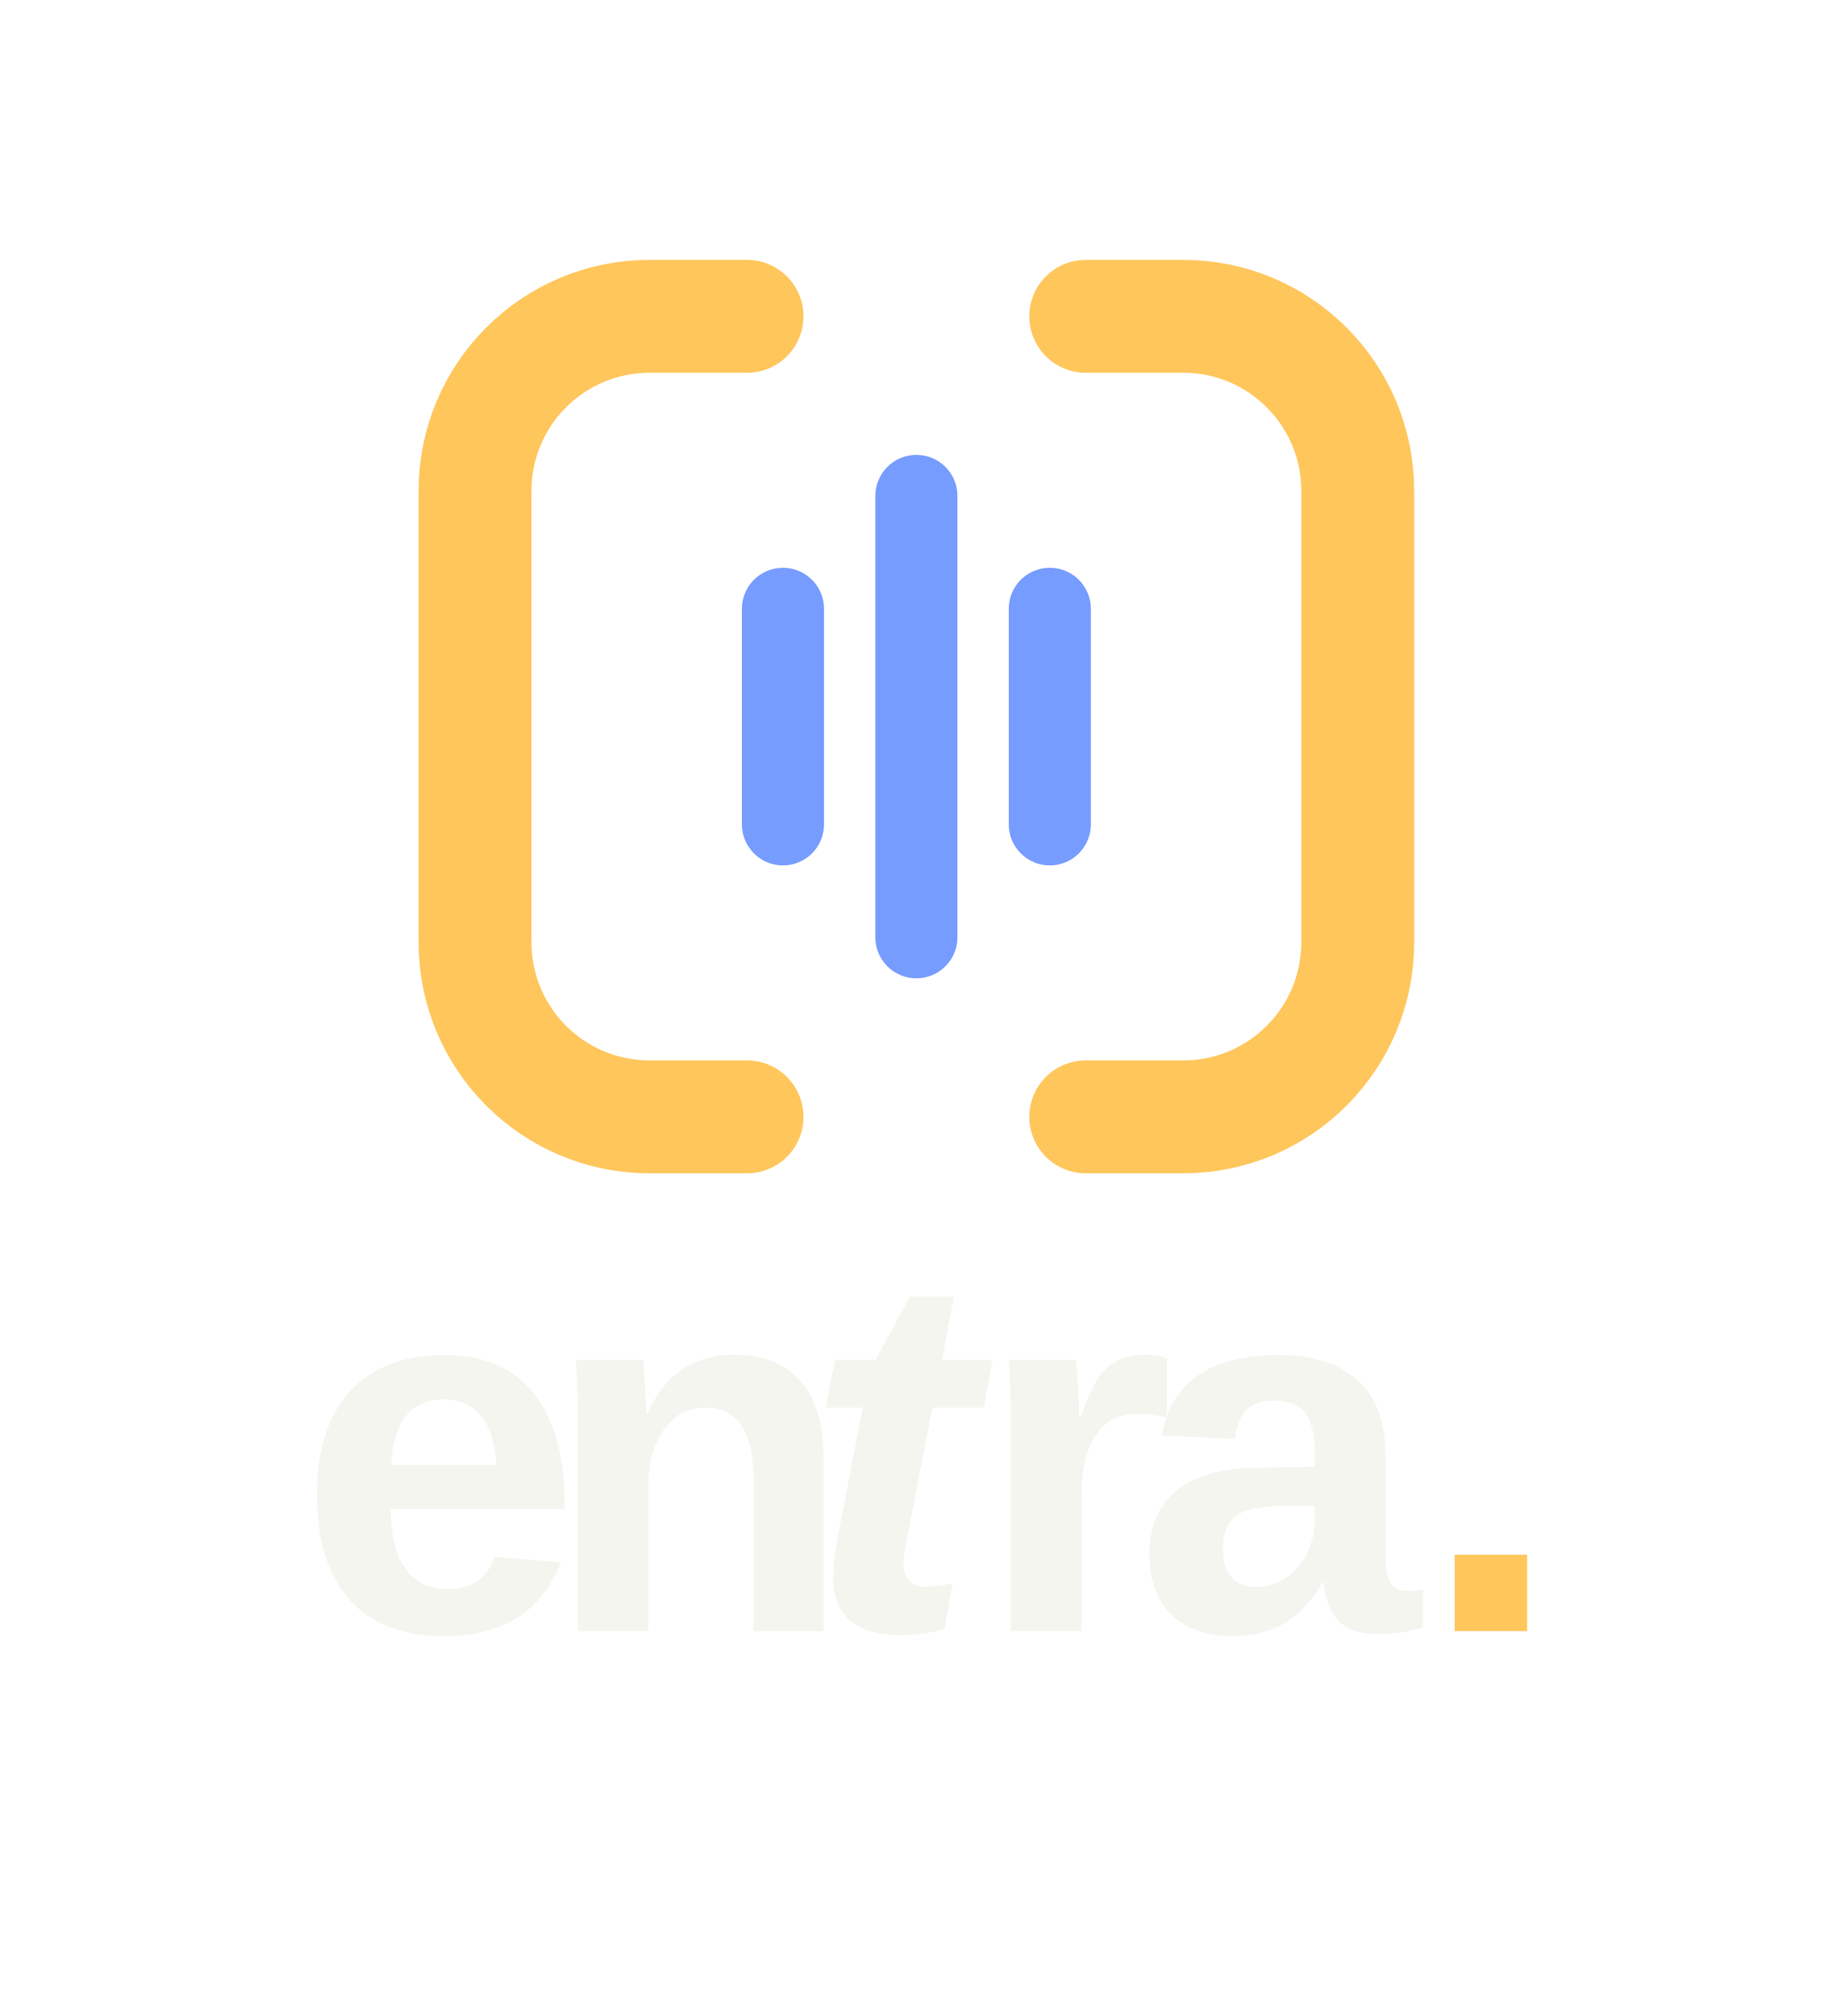
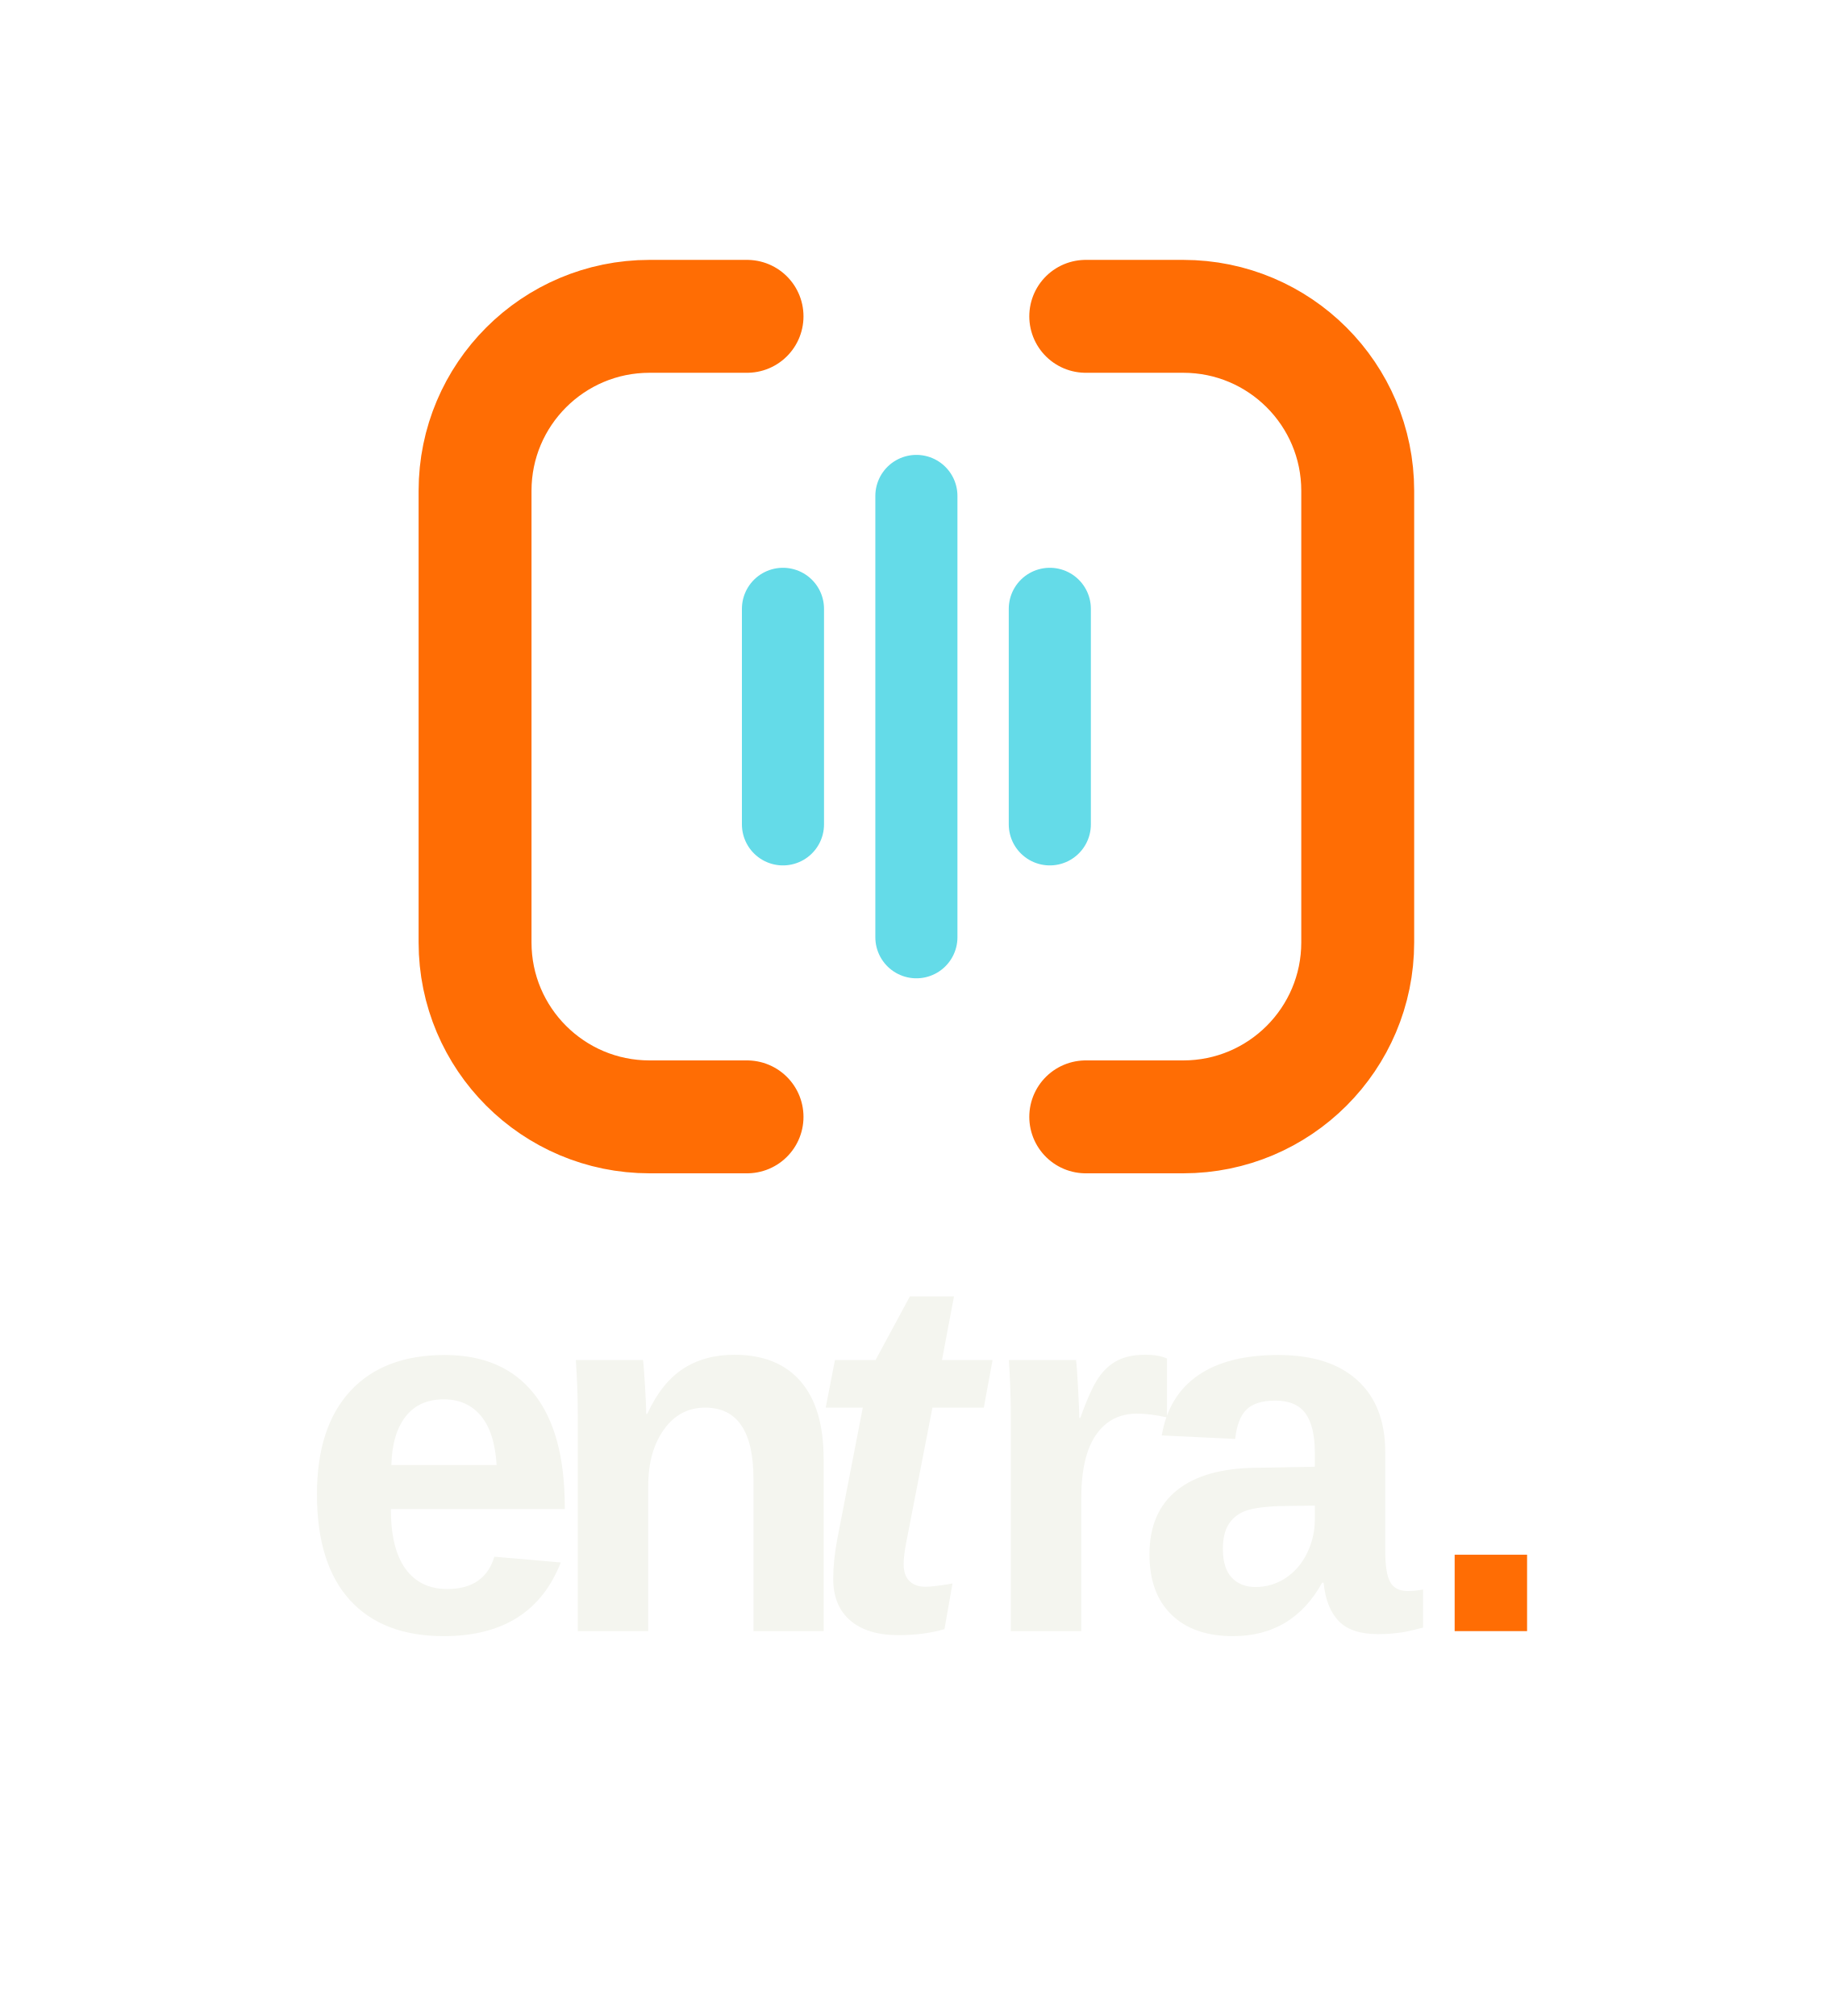
<svg xmlns="http://www.w3.org/2000/svg" width="1000" height="1100" viewBox="0 0 1000 1100" role="img" aria-label="ENTRA, isotipo sobre el nombre">
  <g transform="translate(164 55) scale(2.8)" fill="none" stroke-linecap="round">
-     <path d="M87 42H68C49.22 42 34 57.22 34 76V164C34 182.78 49.22 198 68 198H87M153 42H172C190.78 42 206 57.22 206 76V164C206 182.78 190.78 198 172 198H153" stroke="#ffc65c" stroke-width="22" />
-     <path d="M94 99V141M120 77V163M146 99V141" stroke="#779cff" stroke-width="16" />
+     <path d="M87 42H68C49.22 42 34 57.22 34 76V164C34 182.78 49.22 198 68 198H87M153 42H172C190.78 42 206 57.22 206 76V164C206 182.78 190.78 198 172 198H153" stroke="#ff6d04" stroke-width="22" />
+     <path d="M94 99V141M120 77V163M146 99V141" stroke="#64dbe8" stroke-width="16" />
  </g>
-   <text x="162" y="890" fill="#f4f5ef" font-family="Space Grotesk, Arial, sans-serif" font-size="280" font-weight="700" letter-spacing="-22">en<tspan dx="-28" font-style="italic">t</tspan>ra<tspan fill="#ffc65c">.</tspan>
+   <text x="162" y="890" fill="#f4f5ef" font-family="Space Grotesk, Arial, sans-serif" font-size="280" font-weight="700" letter-spacing="-22">en<tspan dx="-28" font-style="italic">t</tspan>ra<tspan fill="#ff6d04">.</tspan>
  </text>
</svg>
